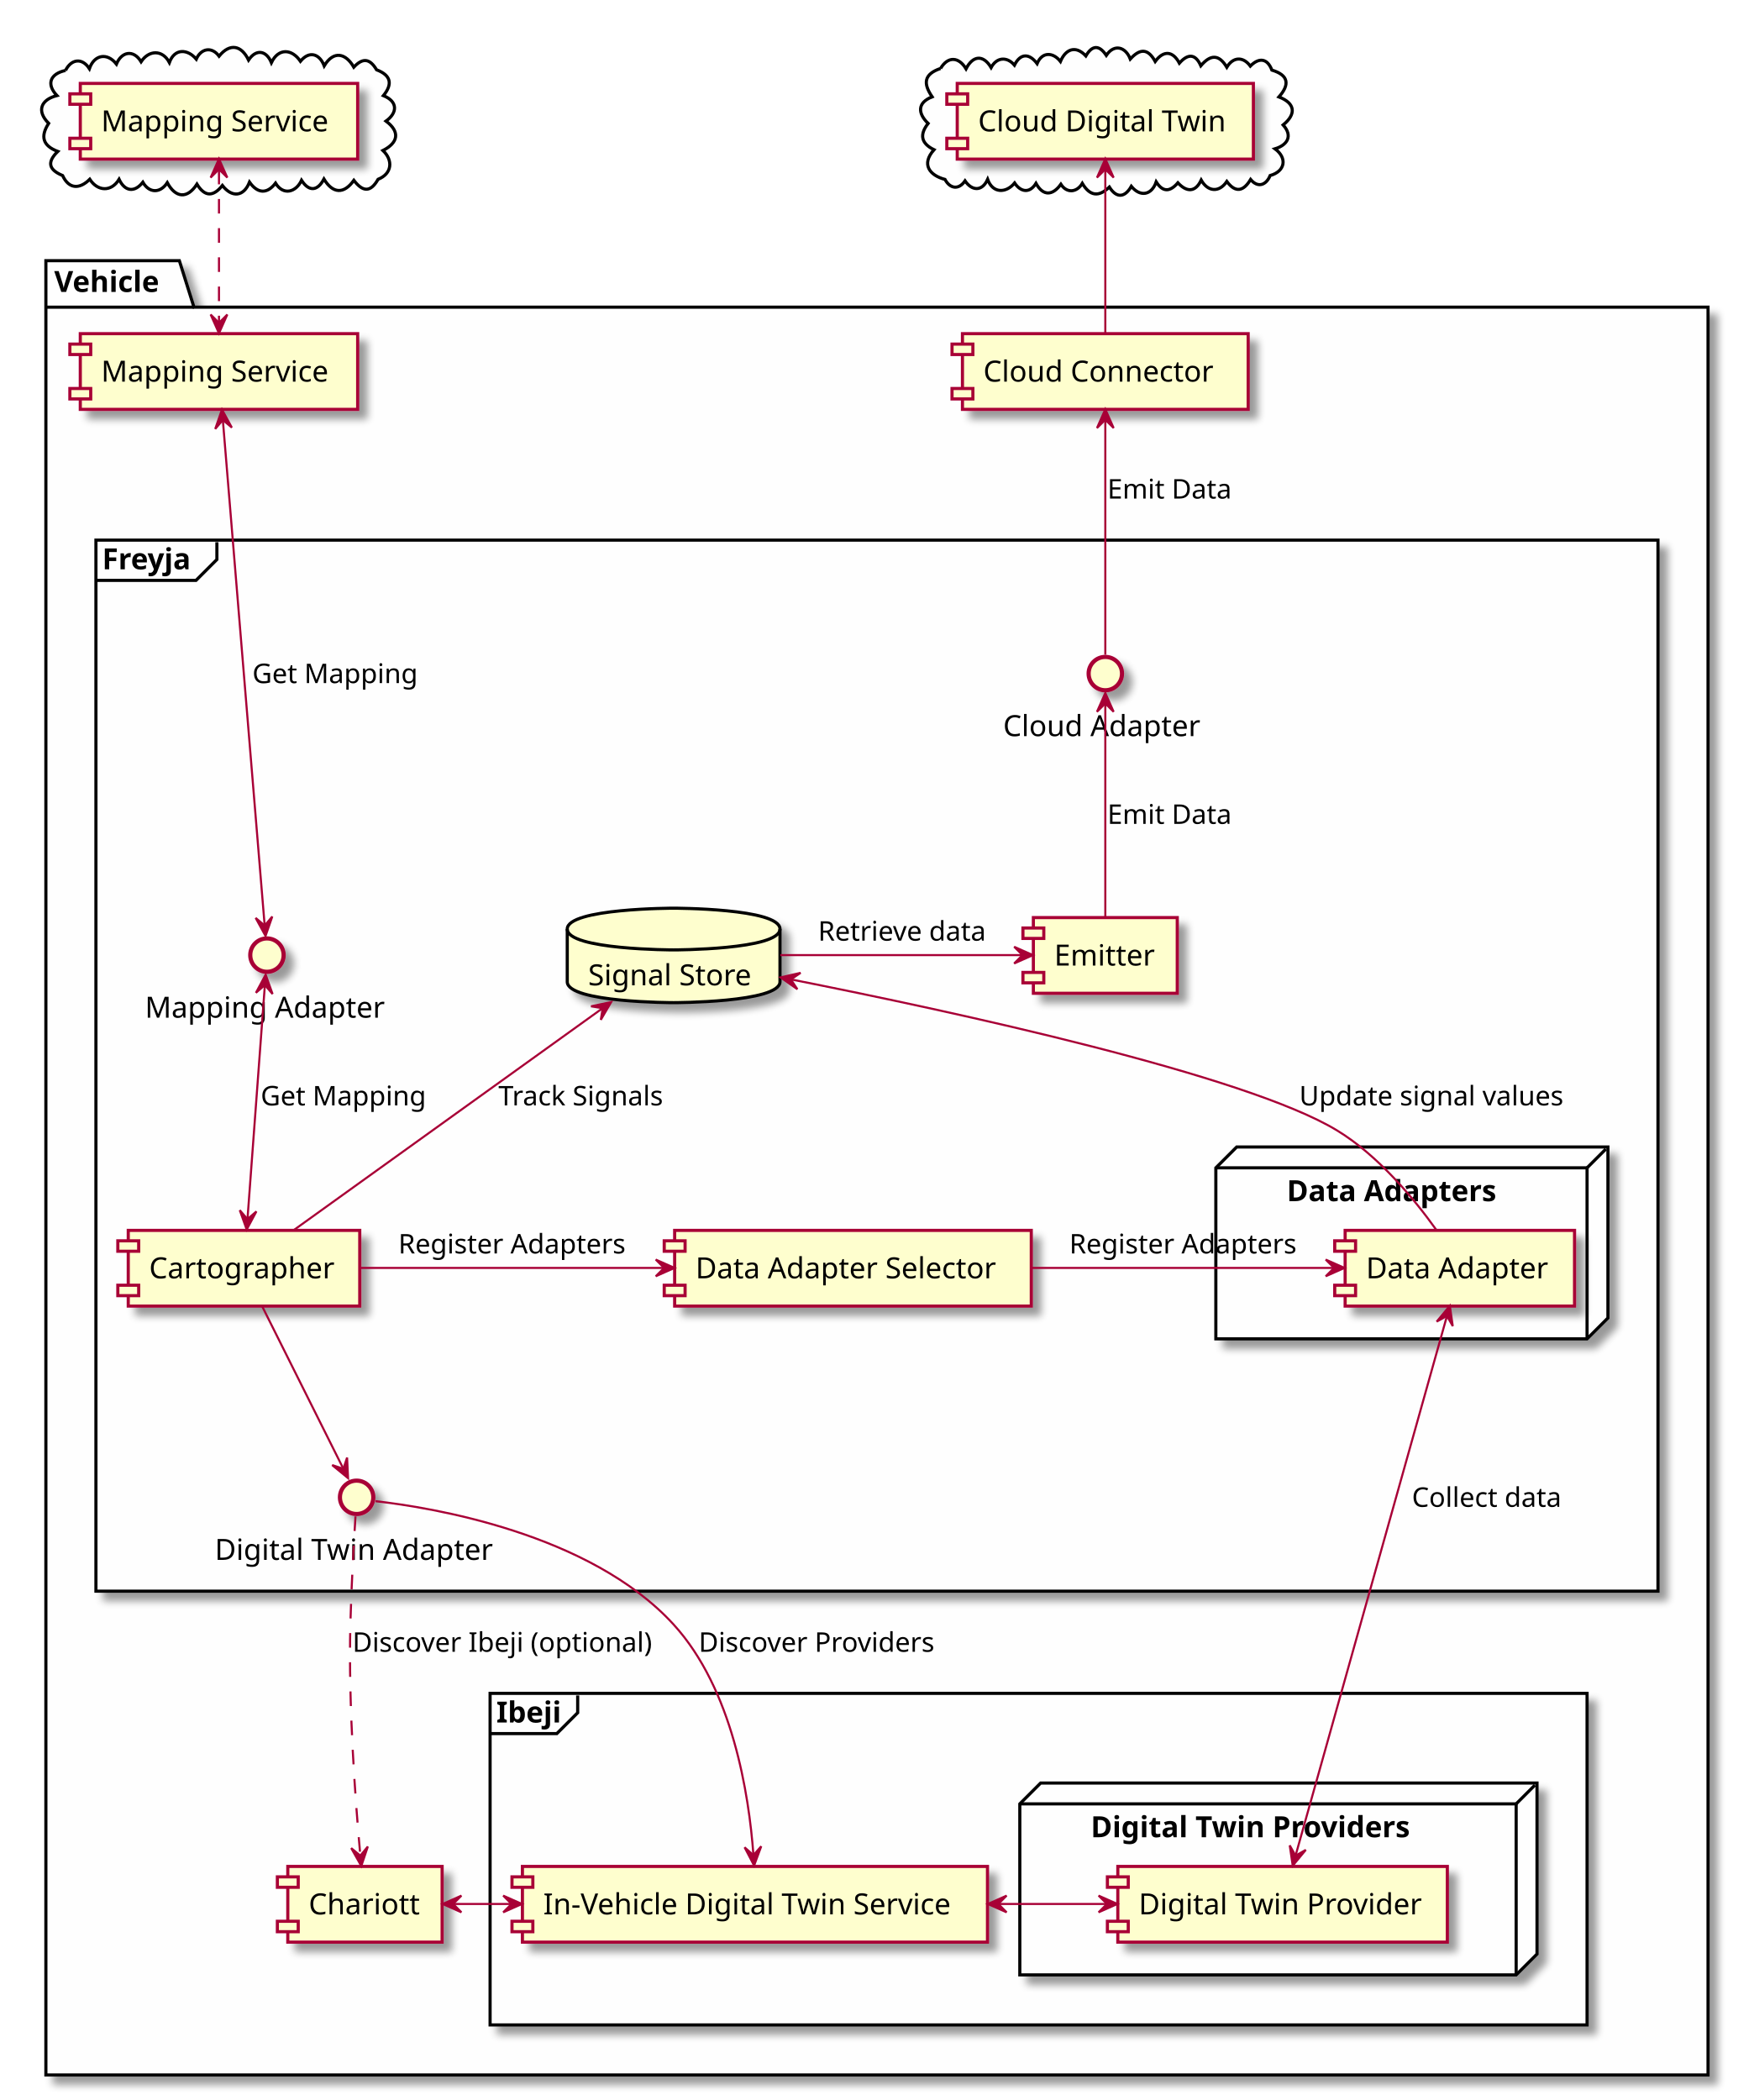
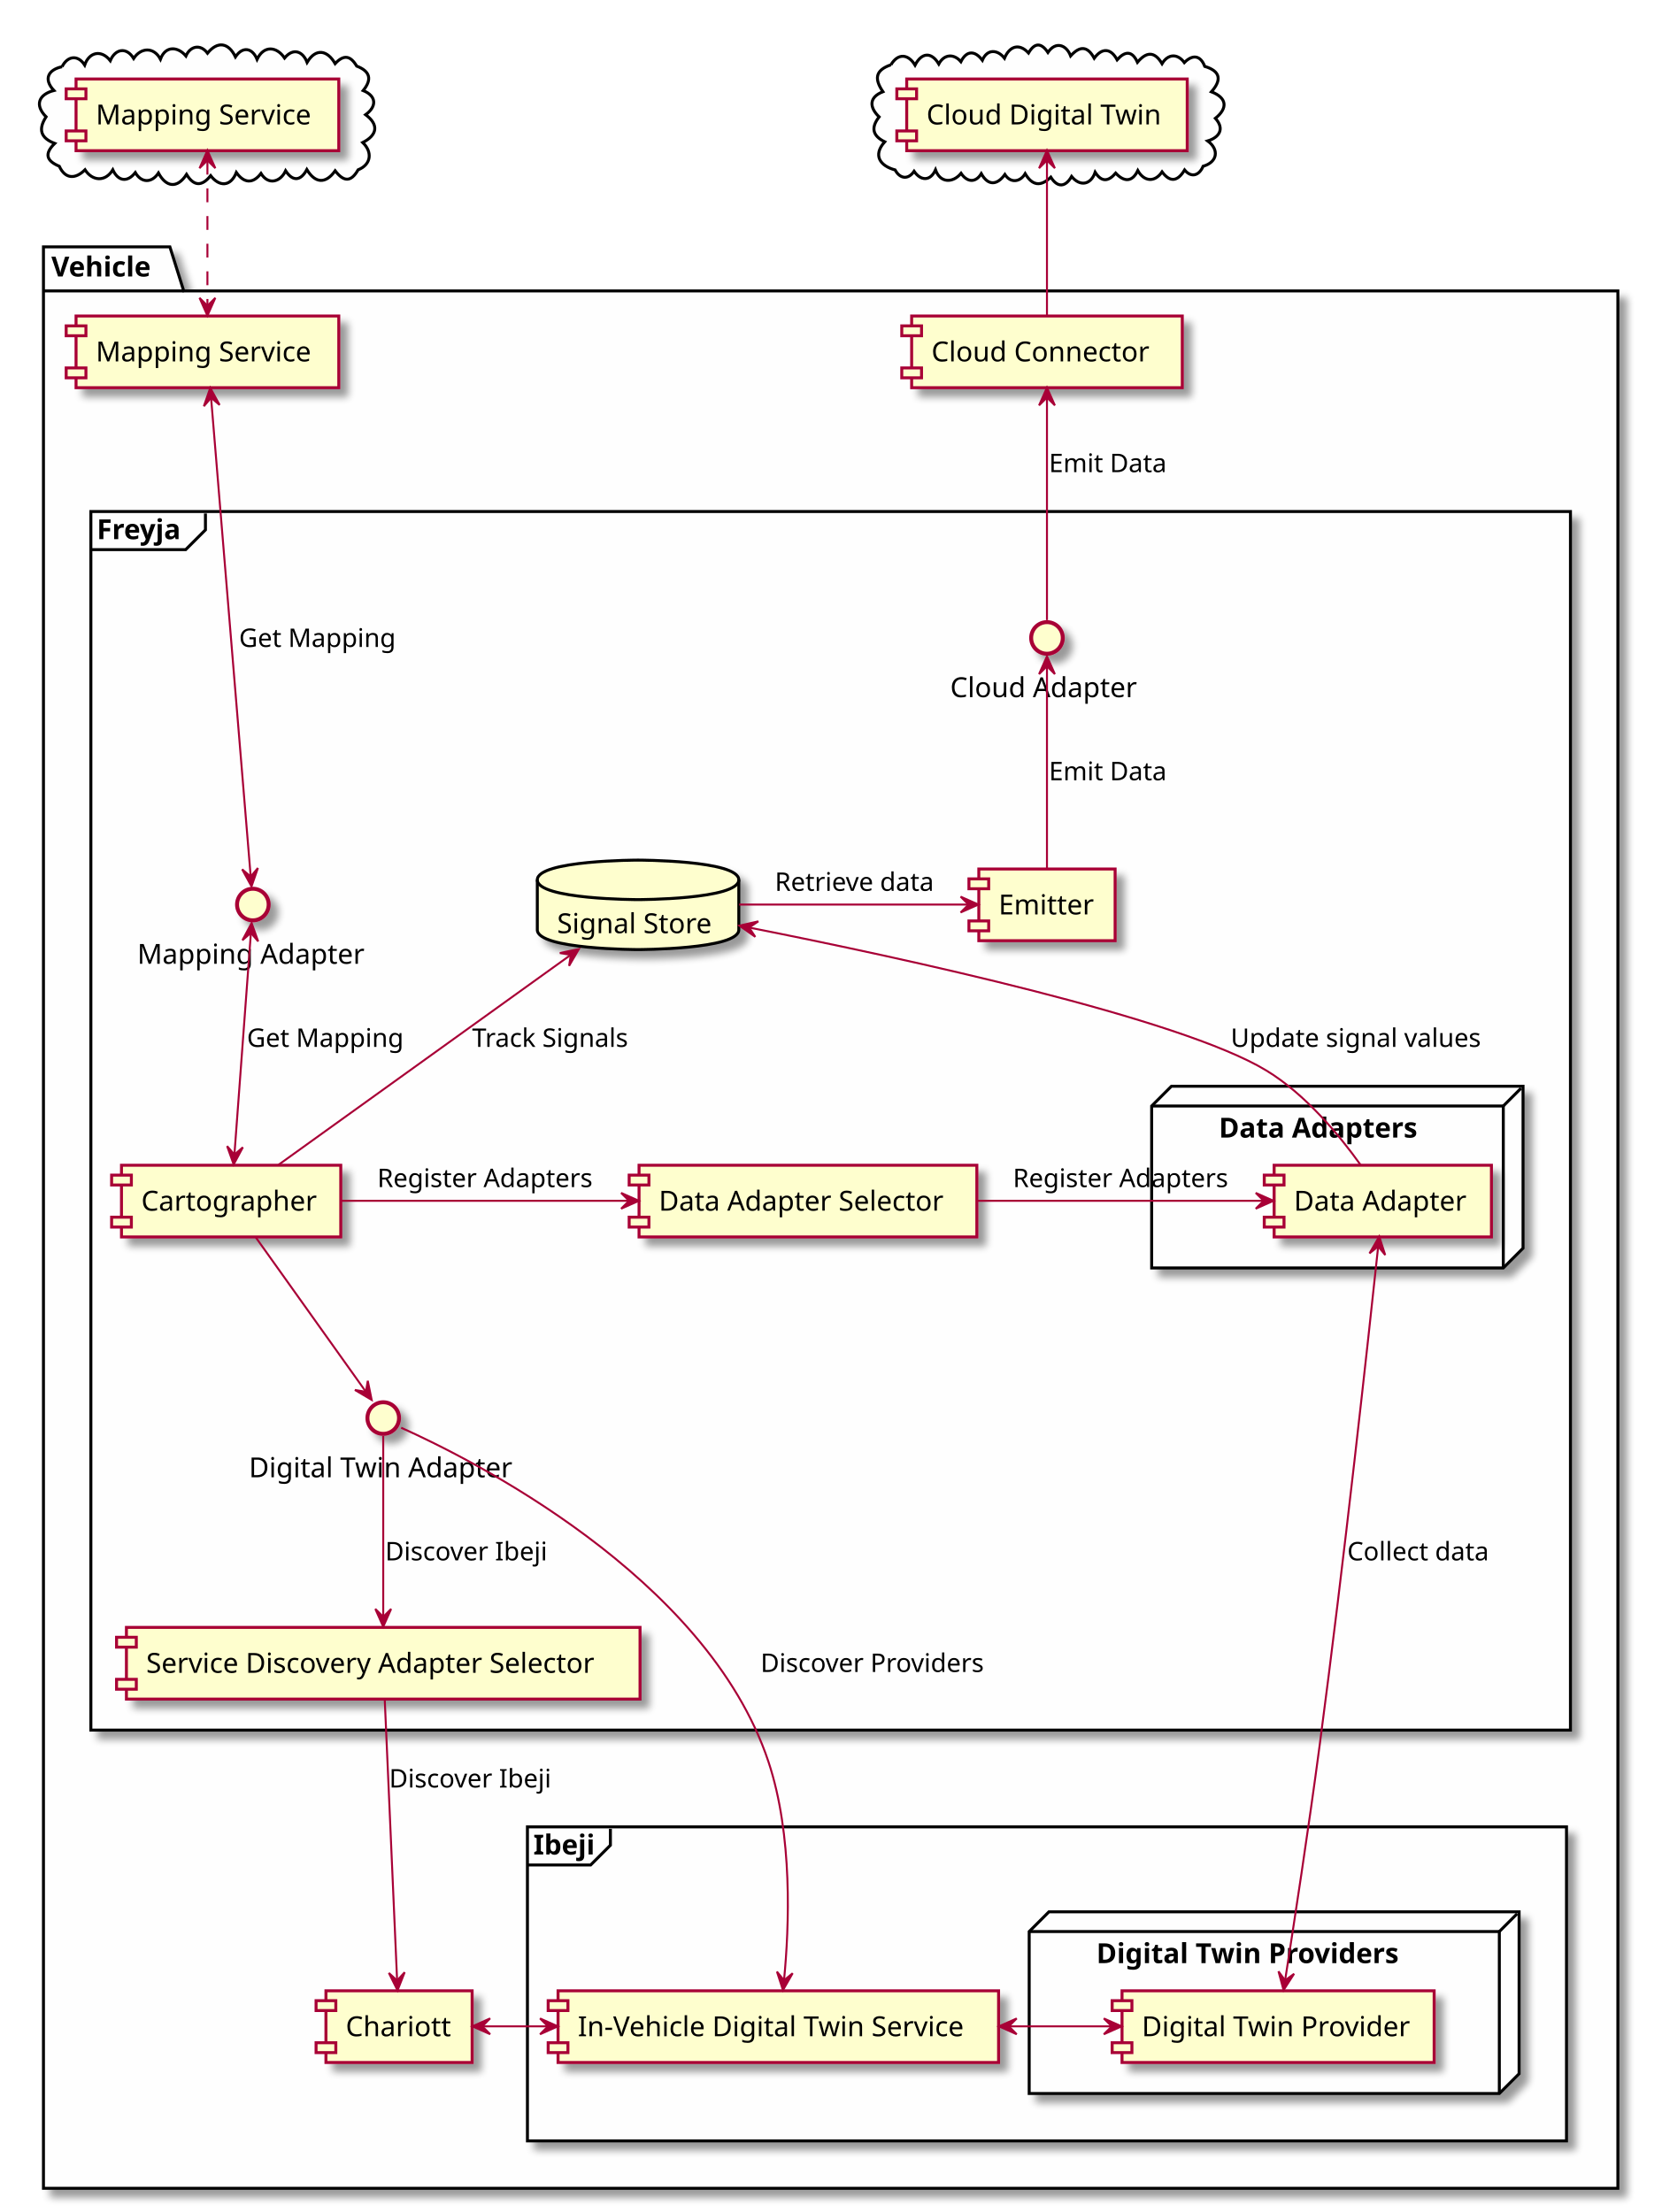
- <svg xmlns="http://www.w3.org/2000/svg" contentScriptType="application/ecmascript" contentStyleType="text/css" height="1007px" preserveAspectRatio="none" style="width:841px;height:1007px;background:#FEFEFE;" version="1.1" viewBox="0 0 841 1007" width="841px" zoomAndPan="magnify">
+ <svg xmlns="http://www.w3.org/2000/svg" contentScriptType="application/ecmascript" contentStyleType="text/css" height="1120px" preserveAspectRatio="none" style="width:841px;height:1120px;background:#FEFEFE;" version="1.1" viewBox="0 0 841 1120" width="841px" zoomAndPan="magnify">
  <defs>
-     <filter height="300%" id="fry0uzh883oqw" width="300%" x="-1" y="-1">
+     <filter height="300%" id="foanehdlljj5y" width="300%" x="-1" y="-1">
      <feGaussianBlur result="blurOut" stdDeviation="2.0" />
      <feColorMatrix in="blurOut" result="blurOut2" type="matrix" values="0 0 0 0 0 0 0 0 0 0 0 0 0 0 0 0 0 0 .4 0" />
      <feOffset dx="4.0" dy="4.0" in="blurOut2" result="blurOut3" />
      <feBlend in="SourceGraphic" in2="blurOut3" mode="normal" />
    </filter>
  </defs>
  <g>
    <path d="M31.422,33.782 C34.118,28.345 39.353,27.48 42.863,32.926 C45.191,26.211 51.388,25.041 55.826,30.719 C58.324,24.701 64.024,23.622 67.658,29.598 C71.337,23.996 77.861,23.651 81.22,29.962 C83.794,22.972 90.057,23.524 94.111,28.347 C96.383,23.233 101.488,22.15 105.045,26.927 C110.254,20.529 115.755,21.677 119.188,28.786 C122.866,23.313 127.742,24.197 130.134,30.032 C133.574,22.876 140.003,23.409 144.058,29.379 C148.39,24.102 153.243,25.841 155.46,31.57 C159.965,24.084 165.789,25.468 169.653,32.21 C174.034,27.519 177.35,28.072 180.57,33.466 C187.423,36.092 188.426,40.204 183.845,45.853 C190.74,48.651 190.734,54.001 185.087,58.074 C192.013,63.227 190.894,68.481 183.628,72.164 C188.556,76.87 188.055,83.27 181.28,85.989 C177.57,92.514 173.88,91.957 169.671,86.471 C164.842,93.269 159.567,92.856 155.33,85.856 C152.312,91.568 148.26,92.139 144.59,86.472 C142.02,92.033 135.96,94.057 132.11,87.826 C127.93,93.318 123.406,92.688 119.644,87.346 C116.798,94.545 111.073,94.746 106.635,88.938 C102.262,94.422 98.209,94.47 94.435,88.309 C89.753,95.556 84.175,94.906 80.211,87.607 C76.9,92.685 71.61,92.787 68.495,87.389 C64.448,92.535 59.803,91.789 57.1,85.989 C53.321,92.204 46.789,91.773 43.036,85.958 C38.346,90.674 33.135,90.934 30.012,84.178 C23.359,81.396 22.397,77.788 27.707,72.619 C20.553,69.904 19.212,65.519 23.333,59.144 C17.354,53.154 19.677,47.776 27.29,45.824 C21.884,40.062 24.399,35.279 31.422,33.782 " fill="#FEFEFE" style="stroke: #000000; stroke-width: 1.5;" />
    <path d="M451.006,32.819 C454.605,26.791 459.781,27.272 463.217,32.988 C466.454,26.684 471.373,25.97 475.241,32.392 C477.884,27.423 482.826,27.002 486.424,31.232 C489.373,25.342 493.609,25.589 497.289,30.497 C499.776,24.588 505.057,25.071 508.487,29.471 C510.96,23.55 515.754,21.543 520.664,26.82 C523.764,21.502 527.091,21.496 530.474,26.552 C534.396,20.745 539.803,22.622 541.976,28.303 C546.601,23.222 550.423,23.102 553.926,29.473 C557.884,24.068 562.346,24.331 565.514,30.279 C569.461,25.82 573.125,25.5 575.8,31.527 C580.329,26.171 584.402,25.79 588.255,32.24 C591.251,27.241 596.068,26.957 599.537,31.693 C603.593,27.542 607.663,27.803 609.87,33.612 C617.955,36.043 618.49,40.55 613.243,46.477 C621.139,49.505 621.651,54.739 615.26,59.912 C620.097,65.291 617.182,69.606 611.365,71.358 C617.36,75.799 616.271,82.144 609.035,84.18 C607.206,88.647 603.261,90.365 599.671,86.06 C596.339,91.626 592.545,92.769 588.263,87.019 C584.531,92.542 579.124,91.94 575.979,86.369 C573.086,92.472 568.896,92.062 564.792,87.659 C561.123,91.939 557.677,92.398 554.402,87.226 C552.207,93.64 546.74,94.602 542.469,89.35 C539.379,94.785 535.399,95.199 531.945,89.701 C526.807,94.639 522.607,94.055 518.969,87.939 C516.413,92.251 511.599,92.869 508.688,88.352 C504.791,93.781 500.242,94.221 496.749,87.94 C493.675,92.905 489.413,92.094 486.51,87.752 C482.457,92.685 476.05,92.867 473.572,86.022 C470.938,91.898 466.072,91.636 462.736,86.728 C459.683,91.205 455.531,90.507 453.121,86.037 C445.731,84.079 441.596,78.795 447.862,71.796 C441.633,68.762 440.807,64.564 445.036,59.187 C440.134,54.473 439.663,49.299 446.966,46.433 C442.566,39.988 442.976,35.576 451.006,32.819 " fill="#FEFEFE" style="stroke: #000000; stroke-width: 1.5;" />
-     <polygon fill="#FEFEFE" filter="url(#fry0uzh883oqw)" points="22,125,86,125,93,147.297,819,147.297,819,995,22,995,22,125" style="stroke: #000000; stroke-width: 1.5;" />
+     <polygon fill="#FEFEFE" filter="url(#foanehdlljj5y)" points="22,125,86,125,93,147.297,819,147.297,819,1108,22,1108,22,125" style="stroke: #000000; stroke-width: 1.5;" />
    <line style="stroke: #000000; stroke-width: 1.5;" x1="22" x2="93" y1="147.297" y2="147.297" />
    <text fill="#000000" font-family="sans-serif" font-size="14" font-weight="bold" lengthAdjust="spacingAndGlyphs" textLength="58" x="26" y="139.995">Vehicle</text>
-     <rect fill="#FEFEFE" filter="url(#fry0uzh883oqw)" height="504" style="stroke: #000000; stroke-width: 1.5;" width="749" x="46" y="259" />
+     <rect fill="#FEFEFE" filter="url(#foanehdlljj5y)" height="617" style="stroke: #000000; stroke-width: 1.5;" width="749" x="46" y="259" />
    <path d="M104,260 L104,268.297 L94,278.297 L46,278.297 " fill="none" style="stroke: #000000; stroke-width: 1.5;" />
    <text fill="#000000" font-family="sans-serif" font-size="14" font-weight="bold" lengthAdjust="spacingAndGlyphs" textLength="48" x="49" y="272.995">Freyja</text>
-     <polygon fill="#FEFEFE" filter="url(#fry0uzh883oqw)" points="583,560,593,550,771,550,771,632,761,642,583,642,583,560" style="stroke: #000000; stroke-width: 1.5;" />
+     <polygon fill="#FEFEFE" filter="url(#foanehdlljj5y)" points="583,560,593,550,771,550,771,632,761,642,583,642,583,560" style="stroke: #000000; stroke-width: 1.5;" />
    <line style="stroke: #000000; stroke-width: 1.5;" x1="761" x2="770" y1="560" y2="551" />
    <line style="stroke: #000000; stroke-width: 1.5;" x1="583" x2="761" y1="560" y2="560" />
    <line style="stroke: #000000; stroke-width: 1.5;" x1="761" x2="761" y1="560" y2="642" />
    <text fill="#000000" font-family="sans-serif" font-size="14" font-weight="bold" lengthAdjust="spacingAndGlyphs" textLength="112" x="617" y="575.995">Data Adapters</text>
-     <rect fill="#FEFEFE" filter="url(#fry0uzh883oqw)" height="159" style="stroke: #000000; stroke-width: 1.5;" width="526" x="235" y="812" />
-     <path d="M277,813 L277,821.297 L267,831.297 L235,831.297 " fill="none" style="stroke: #000000; stroke-width: 1.5;" />
-     <text fill="#000000" font-family="sans-serif" font-size="14" font-weight="bold" lengthAdjust="spacingAndGlyphs" textLength="32" x="238" y="825.995">Ibeji</text>
-     <polygon fill="#FEFEFE" filter="url(#fry0uzh883oqw)" points="489,865,499,855,737,855,737,937,727,947,489,947,489,865" style="stroke: #000000; stroke-width: 1.5;" />
-     <line style="stroke: #000000; stroke-width: 1.5;" x1="727" x2="736" y1="865" y2="856" />
-     <line style="stroke: #000000; stroke-width: 1.5;" x1="489" x2="727" y1="865" y2="865" />
-     <line style="stroke: #000000; stroke-width: 1.5;" x1="727" x2="727" y1="865" y2="947" />
-     <text fill="#000000" font-family="sans-serif" font-size="14" font-weight="bold" lengthAdjust="spacingAndGlyphs" textLength="172" x="523" y="880.995">Digital Twin Providers</text>
-     <rect fill="#FEFECE" filter="url(#fry0uzh883oqw)" height="36.297" style="stroke: #A80036; stroke-width: 1.5;" width="133" x="38.5" y="40" />
+     <rect fill="#FEFEFE" filter="url(#foanehdlljj5y)" height="159" style="stroke: #000000; stroke-width: 1.5;" width="526" x="267" y="925" />
+     <path d="M309,926 L309,934.297 L299,944.297 L267,944.297 " fill="none" style="stroke: #000000; stroke-width: 1.5;" />
+     <text fill="#000000" font-family="sans-serif" font-size="14" font-weight="bold" lengthAdjust="spacingAndGlyphs" textLength="32" x="270" y="938.995">Ibeji</text>
+     <polygon fill="#FEFEFE" filter="url(#foanehdlljj5y)" points="521,978,531,968,769,968,769,1050,759,1060,521,1060,521,978" style="stroke: #000000; stroke-width: 1.5;" />
+     <line style="stroke: #000000; stroke-width: 1.5;" x1="759" x2="768" y1="978" y2="969" />
+     <line style="stroke: #000000; stroke-width: 1.5;" x1="521" x2="759" y1="978" y2="978" />
+     <line style="stroke: #000000; stroke-width: 1.5;" x1="759" x2="759" y1="978" y2="1060" />
+     <text fill="#000000" font-family="sans-serif" font-size="14" font-weight="bold" lengthAdjust="spacingAndGlyphs" textLength="172" x="555" y="993.995">Digital Twin Providers</text>
+     <rect fill="#FEFECE" filter="url(#foanehdlljj5y)" height="36.297" style="stroke: #A80036; stroke-width: 1.5;" width="133" x="38.5" y="40" />
    <rect fill="#FEFECE" height="5" style="stroke: #A80036; stroke-width: 1.5;" width="10" x="33.5" y="45" />
    <rect fill="#FEFECE" height="5" style="stroke: #A80036; stroke-width: 1.5;" width="10" x="33.5" y="66.297" />
    <text fill="#000000" font-family="sans-serif" font-size="14" lengthAdjust="spacingAndGlyphs" textLength="113" x="48.5" y="62.995">Mapping Service</text>
-     <rect fill="#FEFECE" filter="url(#fry0uzh883oqw)" height="36.297" style="stroke: #A80036; stroke-width: 1.5;" width="142" x="459" y="40" />
+     <rect fill="#FEFECE" filter="url(#foanehdlljj5y)" height="36.297" style="stroke: #A80036; stroke-width: 1.5;" width="142" x="459" y="40" />
    <rect fill="#FEFECE" height="5" style="stroke: #A80036; stroke-width: 1.5;" width="10" x="454" y="45" />
    <rect fill="#FEFECE" height="5" style="stroke: #A80036; stroke-width: 1.5;" width="10" x="454" y="66.297" />
    <text fill="#000000" font-family="sans-serif" font-size="14" lengthAdjust="spacingAndGlyphs" textLength="122" x="469" y="62.995">Cloud Digital Twin</text>
-     <rect fill="#FEFECE" filter="url(#fry0uzh883oqw)" height="36.297" style="stroke: #A80036; stroke-width: 1.5;" width="74" x="138" y="895" />
-     <rect fill="#FEFECE" height="5" style="stroke: #A80036; stroke-width: 1.5;" width="10" x="133" y="900" />
-     <rect fill="#FEFECE" height="5" style="stroke: #A80036; stroke-width: 1.5;" width="10" x="133" y="921.297" />
-     <text fill="#000000" font-family="sans-serif" font-size="14" lengthAdjust="spacingAndGlyphs" textLength="54" x="148" y="917.995">Chariott</text>
-     <rect fill="#FEFECE" filter="url(#fry0uzh883oqw)" height="36.297" style="stroke: #A80036; stroke-width: 1.5;" width="137" x="461.5" y="160" />
+     <rect fill="#FEFECE" filter="url(#foanehdlljj5y)" height="36.297" style="stroke: #A80036; stroke-width: 1.5;" width="74" x="165" y="1008" />
+     <rect fill="#FEFECE" height="5" style="stroke: #A80036; stroke-width: 1.5;" width="10" x="160" y="1013" />
+     <rect fill="#FEFECE" height="5" style="stroke: #A80036; stroke-width: 1.5;" width="10" x="160" y="1034.297" />
+     <text fill="#000000" font-family="sans-serif" font-size="14" lengthAdjust="spacingAndGlyphs" textLength="54" x="175" y="1030.995">Chariott</text>
+     <rect fill="#FEFECE" filter="url(#foanehdlljj5y)" height="36.297" style="stroke: #A80036; stroke-width: 1.5;" width="137" x="461.5" y="160" />
    <rect fill="#FEFECE" height="5" style="stroke: #A80036; stroke-width: 1.5;" width="10" x="456.5" y="165" />
    <rect fill="#FEFECE" height="5" style="stroke: #A80036; stroke-width: 1.5;" width="10" x="456.5" y="186.297" />
    <text fill="#000000" font-family="sans-serif" font-size="14" lengthAdjust="spacingAndGlyphs" textLength="117" x="471.5" y="182.995">Cloud Connector</text>
-     <rect fill="#FEFECE" filter="url(#fry0uzh883oqw)" height="36.297" style="stroke: #A80036; stroke-width: 1.5;" width="133" x="38.5" y="160" />
+     <rect fill="#FEFECE" filter="url(#foanehdlljj5y)" height="36.297" style="stroke: #A80036; stroke-width: 1.5;" width="133" x="38.5" y="160" />
    <rect fill="#FEFECE" height="5" style="stroke: #A80036; stroke-width: 1.5;" width="10" x="33.5" y="165" />
    <rect fill="#FEFECE" height="5" style="stroke: #A80036; stroke-width: 1.5;" width="10" x="33.5" y="186.297" />
    <text fill="#000000" font-family="sans-serif" font-size="14" lengthAdjust="spacingAndGlyphs" textLength="113" x="48.5" y="182.995">Mapping Service</text>
-     <rect fill="#FEFECE" filter="url(#fry0uzh883oqw)" height="36.297" style="stroke: #A80036; stroke-width: 1.5;" width="111" x="61.5" y="590" />
+     <rect fill="#FEFECE" filter="url(#foanehdlljj5y)" height="36.297" style="stroke: #A80036; stroke-width: 1.5;" width="111" x="61.5" y="590" />
    <rect fill="#FEFECE" height="5" style="stroke: #A80036; stroke-width: 1.5;" width="10" x="56.5" y="595" />
    <rect fill="#FEFECE" height="5" style="stroke: #A80036; stroke-width: 1.5;" width="10" x="56.5" y="616.297" />
    <text fill="#000000" font-family="sans-serif" font-size="14" lengthAdjust="spacingAndGlyphs" textLength="91" x="71.5" y="612.995">Cartographer</text>
-     <ellipse cx="171" cy="718" fill="#FEFECE" filter="url(#fry0uzh883oqw)" rx="8" ry="8" style="stroke: #A80036; stroke-width: 2.0;" />
-     <text fill="#000000" font-family="sans-serif" font-size="14" lengthAdjust="spacingAndGlyphs" textLength="136" x="103" y="747.995">Digital Twin Adapter</text>
-     <ellipse cx="128" cy="458" fill="#FEFECE" filter="url(#fry0uzh883oqw)" rx="8" ry="8" style="stroke: #A80036; stroke-width: 2.0;" />
+     <ellipse cx="194" cy="718" fill="#FEFECE" filter="url(#foanehdlljj5y)" rx="8" ry="8" style="stroke: #A80036; stroke-width: 2.0;" />
+     <text fill="#000000" font-family="sans-serif" font-size="14" lengthAdjust="spacingAndGlyphs" textLength="136" x="126" y="747.995">Digital Twin Adapter</text>
+     <ellipse cx="128" cy="458" fill="#FEFECE" filter="url(#foanehdlljj5y)" rx="8" ry="8" style="stroke: #A80036; stroke-width: 2.0;" />
    <text fill="#000000" font-family="sans-serif" font-size="14" lengthAdjust="spacingAndGlyphs" textLength="117" x="69.5" y="487.995">Mapping Adapter</text>
-     <rect fill="#FEFECE" filter="url(#fry0uzh883oqw)" height="36.297" style="stroke: #A80036; stroke-width: 1.5;" width="69" x="495.5" y="440" />
+     <rect fill="#FEFECE" filter="url(#foanehdlljj5y)" height="36.297" style="stroke: #A80036; stroke-width: 1.5;" width="69" x="495.5" y="440" />
    <rect fill="#FEFECE" height="5" style="stroke: #A80036; stroke-width: 1.5;" width="10" x="490.5" y="445" />
    <rect fill="#FEFECE" height="5" style="stroke: #A80036; stroke-width: 1.5;" width="10" x="490.5" y="466.297" />
    <text fill="#000000" font-family="sans-serif" font-size="14" lengthAdjust="spacingAndGlyphs" textLength="49" x="505.5" y="462.995">Emitter</text>
-     <ellipse cx="530" cy="323" fill="#FEFECE" filter="url(#fry0uzh883oqw)" rx="8" ry="8" style="stroke: #A80036; stroke-width: 2.0;" />
+     <ellipse cx="530" cy="323" fill="#FEFECE" filter="url(#foanehdlljj5y)" rx="8" ry="8" style="stroke: #A80036; stroke-width: 2.0;" />
    <text fill="#000000" font-family="sans-serif" font-size="14" lengthAdjust="spacingAndGlyphs" textLength="98" x="481" y="352.995">Cloud Adapter</text>
-     <path d="M272,445.5 C272,435.5 323,435.5 323,435.5 C323,435.5 374,435.5 374,445.5 L374,470.797 C374,480.797 323,480.797 323,480.797 C323,480.797 272,480.797 272,470.797 L272,445.5 " fill="#FEFECE" filter="url(#fry0uzh883oqw)" style="stroke: #000000; stroke-width: 1.5;" />
+     <path d="M272,445.5 C272,435.5 323,435.5 323,435.5 C323,435.5 374,435.5 374,445.5 L374,470.797 C374,480.797 323,480.797 323,480.797 C323,480.797 272,480.797 272,470.797 L272,445.5 " fill="#FEFECE" filter="url(#foanehdlljj5y)" style="stroke: #000000; stroke-width: 1.5;" />
    <path d="M272,445.5 C272,455.5 323,455.5 323,455.5 C323,455.5 374,455.5 374,445.5 " fill="none" style="stroke: #000000; stroke-width: 1.5;" />
    <text fill="#000000" font-family="sans-serif" font-size="14" lengthAdjust="spacingAndGlyphs" textLength="82" x="282" y="472.495">Signal Store</text>
-     <rect fill="#FEFECE" filter="url(#fry0uzh883oqw)" height="36.297" style="stroke: #A80036; stroke-width: 1.5;" width="171" x="323.5" y="590" />
+     <rect fill="#FEFECE" filter="url(#foanehdlljj5y)" height="36.297" style="stroke: #A80036; stroke-width: 1.5;" width="171" x="323.5" y="590" />
    <rect fill="#FEFECE" height="5" style="stroke: #A80036; stroke-width: 1.5;" width="10" x="318.5" y="595" />
    <rect fill="#FEFECE" height="5" style="stroke: #A80036; stroke-width: 1.5;" width="10" x="318.5" y="616.297" />
    <text fill="#000000" font-family="sans-serif" font-size="14" lengthAdjust="spacingAndGlyphs" textLength="151" x="333.5" y="612.995">Data Adapter Selector</text>
-     <rect fill="#FEFECE" filter="url(#fry0uzh883oqw)" height="36.297" style="stroke: #A80036; stroke-width: 1.5;" width="110" x="645" y="590" />
+     <rect fill="#FEFECE" filter="url(#foanehdlljj5y)" height="36.297" style="stroke: #A80036; stroke-width: 1.5;" width="260" x="64" y="824" />
+     <rect fill="#FEFECE" height="5" style="stroke: #A80036; stroke-width: 1.5;" width="10" x="59" y="829" />
+     <rect fill="#FEFECE" height="5" style="stroke: #A80036; stroke-width: 1.5;" width="10" x="59" y="850.297" />
+     <text fill="#000000" font-family="sans-serif" font-size="14" lengthAdjust="spacingAndGlyphs" textLength="240" x="74" y="846.995">Service Discovery Adapter Selector</text>
+     <rect fill="#FEFECE" filter="url(#foanehdlljj5y)" height="36.297" style="stroke: #A80036; stroke-width: 1.5;" width="110" x="645" y="590" />
    <rect fill="#FEFECE" height="5" style="stroke: #A80036; stroke-width: 1.5;" width="10" x="640" y="595" />
    <rect fill="#FEFECE" height="5" style="stroke: #A80036; stroke-width: 1.5;" width="10" x="640" y="616.297" />
    <text fill="#000000" font-family="sans-serif" font-size="14" lengthAdjust="spacingAndGlyphs" textLength="90" x="655" y="612.995">Data Adapter</text>
-     <rect fill="#FEFECE" filter="url(#fry0uzh883oqw)" height="36.297" style="stroke: #A80036; stroke-width: 1.5;" width="223" x="250.5" y="895" />
-     <rect fill="#FEFECE" height="5" style="stroke: #A80036; stroke-width: 1.5;" width="10" x="245.5" y="900" />
-     <rect fill="#FEFECE" height="5" style="stroke: #A80036; stroke-width: 1.5;" width="10" x="245.5" y="921.297" />
-     <text fill="#000000" font-family="sans-serif" font-size="14" lengthAdjust="spacingAndGlyphs" textLength="203" x="260.5" y="917.995">In-Vehicle Digital Twin Service</text>
-     <rect fill="#FEFECE" filter="url(#fry0uzh883oqw)" height="36.297" style="stroke: #A80036; stroke-width: 1.5;" width="158" x="536" y="895" />
-     <rect fill="#FEFECE" height="5" style="stroke: #A80036; stroke-width: 1.5;" width="10" x="531" y="900" />
-     <rect fill="#FEFECE" height="5" style="stroke: #A80036; stroke-width: 1.5;" width="10" x="531" y="921.297" />
-     <text fill="#000000" font-family="sans-serif" font-size="14" lengthAdjust="spacingAndGlyphs" textLength="138" x="546" y="917.995">Digital Twin Provider</text>
+     <rect fill="#FEFECE" filter="url(#foanehdlljj5y)" height="36.297" style="stroke: #A80036; stroke-width: 1.5;" width="223" x="282.5" y="1008" />
+     <rect fill="#FEFECE" height="5" style="stroke: #A80036; stroke-width: 1.5;" width="10" x="277.5" y="1013" />
+     <rect fill="#FEFECE" height="5" style="stroke: #A80036; stroke-width: 1.5;" width="10" x="277.5" y="1034.297" />
+     <text fill="#000000" font-family="sans-serif" font-size="14" lengthAdjust="spacingAndGlyphs" textLength="203" x="292.5" y="1030.995">In-Vehicle Digital Twin Service</text>
+     <rect fill="#FEFECE" filter="url(#foanehdlljj5y)" height="36.297" style="stroke: #A80036; stroke-width: 1.5;" width="158" x="568" y="1008" />
+     <rect fill="#FEFECE" height="5" style="stroke: #A80036; stroke-width: 1.5;" width="10" x="563" y="1013" />
+     <rect fill="#FEFECE" height="5" style="stroke: #A80036; stroke-width: 1.5;" width="10" x="563" y="1034.297" />
+     <text fill="#000000" font-family="sans-serif" font-size="14" lengthAdjust="spacingAndGlyphs" textLength="138" x="578" y="1030.995">Digital Twin Provider</text>
    <path d="M530,337.34 C530,361.61 530,412.95 530,439.81 " fill="none" id="Cloud Adapter&lt;-Emitter" style="stroke: #A80036; stroke-width: 1.0;" />
    <polygon fill="#A80036" points="530,332.32,526,341.32,530,337.32,534,341.32,530,332.32" style="stroke: #A80036; stroke-width: 1.0;" />
    <text fill="#000000" font-family="sans-serif" font-size="13" lengthAdjust="spacingAndGlyphs" textLength="64" x="531" y="395.067">Emit Data</text>
    <path d="M530,201.63 C530,234.19 530,292.7 530,313.98 " fill="none" id="Cloud Connector&lt;-Cloud Adapter" style="stroke: #A80036; stroke-width: 1.0;" />
    <polygon fill="#A80036" points="530,196.25,526,205.25,530,201.25,534,205.25,530,196.25" style="stroke: #A80036; stroke-width: 1.0;" />
    <text fill="#000000" font-family="sans-serif" font-size="13" lengthAdjust="spacingAndGlyphs" textLength="64" x="531" y="239.067">Emit Data</text>
    <path d="M126.99,472.61 C125.09,498.11 120.99,553.29 118.68,584.43 " fill="none" id="Mapping Adapter-Cartographer" style="stroke: #A80036; stroke-width: 1.0;" />
    <polygon fill="#A80036" points="118.29,589.59,122.948,580.912,118.662,584.604,114.97,580.318,118.29,589.59" style="stroke: #A80036; stroke-width: 1.0;" />
    <polygon fill="#A80036" points="127.38,467.38,122.722,476.058,127.008,472.366,130.7,476.652,127.38,467.38" style="stroke: #A80036; stroke-width: 1.0;" />
    <text fill="#000000" font-family="sans-serif" font-size="13" lengthAdjust="spacingAndGlyphs" textLength="81" x="125" y="530.067">Get Mapping</text>
    <path d="M126.9,443.7 C123.25,399.54 111.49,257.43 106.88,201.71 " fill="none" id="Mapping Adapter-ivMappingSvc" style="stroke: #A80036; stroke-width: 1.0;" />
    <polygon fill="#A80036" points="106.44,196.39,103.199,205.69,106.854,201.373,111.171,205.028,106.44,196.39" style="stroke: #A80036; stroke-width: 1.0;" />
    <polygon fill="#A80036" points="127.32,448.81,130.559,439.509,126.905,443.827,122.586,440.173,127.32,448.81" style="stroke: #A80036; stroke-width: 1.0;" />
    <text fill="#000000" font-family="sans-serif" font-size="13" lengthAdjust="spacingAndGlyphs" textLength="81" x="121" y="327.567">Get Mapping</text>
    <path d="M105,81.4 C105,102.43 105,133.72 105,154.72 " fill="none" id="cloudMappingSvc-ivMappingSvc" style="stroke: #A80036; stroke-width: 1.0; stroke-dasharray: 7.0,7.0;" />
    <polygon fill="#A80036" points="105,159.82,109,150.82,105,154.82,101,150.82,105,159.82" style="stroke: #A80036; stroke-width: 1.0;" />
    <polygon fill="#A80036" points="105,76.16,101,85.16,105,81.16,109,85.16,105,76.16" style="stroke: #A80036; stroke-width: 1.0;" />
    <path d="M530,81.4 C530,104.21 530,139.1 530,159.82 " fill="none" id="Cloud Digital Twin&lt;-Cloud Connector" style="stroke: #A80036; stroke-width: 1.0;" />
    <polygon fill="#A80036" points="530,76.16,526,85.16,530,81.16,534,85.16,530,76.16" style="stroke: #A80036; stroke-width: 1.0;" />
-     <path d="M125.68,626.35 C136.56,648.12 154.97,684.93 164.63,704.27 " fill="none" id="Cartographer-&gt;Digital Twin Adapter" style="stroke: #A80036; stroke-width: 1.0;" />
-     <polygon fill="#A80036" points="166.89,708.79,166.43,698.952,164.648,704.321,159.279,702.539,166.89,708.79" style="stroke: #A80036; stroke-width: 1.0;" />
-     <path d="M170.46,727.15 C169.73,738.68 168.46,760.44 168,779 C167.03,818.01 170.38,863.38 172.78,889.78 " fill="none" id="Digital Twin Adapter-&gt;Chariott" style="stroke: #A80036; stroke-width: 1.0; stroke-dasharray: 7.0,7.0;" />
-     <polygon fill="#A80036" points="173.24,894.8,176.373,885.463,172.768,889.822,168.408,886.218,173.24,894.8" style="stroke: #A80036; stroke-width: 1.0;" />
-     <text fill="#000000" font-family="sans-serif" font-size="13" lengthAdjust="spacingAndGlyphs" textLength="149" x="169" y="792.067">Discover Ibeji (optional)</text>
-     <path d="M180.07,719.85 C206.28,722.81 282.83,735.01 323,779 C351.26,809.95 359.12,860.34 361.26,889.4 " fill="none" id="Digital Twin Adapter-&gt;ivdts" style="stroke: #A80036; stroke-width: 1.0;" />
-     <polygon fill="#A80036" points="361.59,894.57,365.016,885.336,361.275,889.58,357.032,885.84,361.59,894.57" style="stroke: #A80036; stroke-width: 1.0;" />
-     <text fill="#000000" font-family="sans-serif" font-size="13" lengthAdjust="spacingAndGlyphs" textLength="118" x="335" y="792.067">Discover Providers</text>
+     <path d="M129.37,626.35 C144.89,648.12 171.14,684.93 184.92,704.27 " fill="none" id="Cartographer-&gt;Digital Twin Adapter" style="stroke: #A80036; stroke-width: 1.0;" />
+     <polygon fill="#A80036" points="188.14,708.79,186.177,699.139,185.239,704.717,179.661,703.78,188.14,708.79" style="stroke: #A80036; stroke-width: 1.0;" />
+     <path d="M194,727 C194,745.29 194,790.69 194,818.37 " fill="none" id="Digital Twin Adapter-&gt;Service Discovery Adapter Selector" style="stroke: #A80036; stroke-width: 1.0;" />
+     <polygon fill="#A80036" points="194,823.65,198,814.65,194,818.65,190,814.65,194,823.65" style="stroke: #A80036; stroke-width: 1.0;" />
+     <text fill="#000000" font-family="sans-serif" font-size="13" lengthAdjust="spacingAndGlyphs" textLength="84" x="195" y="790.067">Discover Ibeji</text>
+     <path d="M194.75,860.12 C196.21,893.18 199.4,965.79 201.02,1002.63 " fill="none" id="Service Discovery Adapter Selector-&gt;Chariott" style="stroke: #A80036; stroke-width: 1.0;" />
+     <polygon fill="#A80036" points="201.24,1007.79,204.85,998.626,201.025,1002.795,196.857,998.97,201.24,1007.79" style="stroke: #A80036; stroke-width: 1.0;" />
+     <text fill="#000000" font-family="sans-serif" font-size="13" lengthAdjust="spacingAndGlyphs" textLength="84" x="197" y="905.067">Discover Ibeji</text>
+     <path d="M203.08,722.9 C237.25,738.21 357.71,797.96 389,892 C401.38,929.2 399.54,975.52 396.9,1002.53 " fill="none" id="Digital Twin Adapter-&gt;ivdts" style="stroke: #A80036; stroke-width: 1.0;" />
+     <polygon fill="#A80036" points="396.36,1007.66,401.265,999.119,396.875,1002.687,393.307,998.296,396.36,1007.66" style="stroke: #A80036; stroke-width: 1.0;" />
+     <text fill="#000000" font-family="sans-serif" font-size="13" lengthAdjust="spacingAndGlyphs" textLength="118" x="385" y="846.567">Discover Providers</text>
    <path d="M288.84,483.54 C247.04,513.57 177.35,563.64 140.89,589.84 " fill="none" id="Signal Store&lt;-Cartographer" style="stroke: #A80036; stroke-width: 1.0;" />
    <polygon fill="#A80036" points="293.05,480.52,283.411,482.544,288.996,483.446,288.094,489.031,293.05,480.52" style="stroke: #A80036; stroke-width: 1.0;" />
    <text fill="#000000" font-family="sans-serif" font-size="13" lengthAdjust="spacingAndGlyphs" textLength="84" x="239" y="530.067">Track Signals</text>
    <path d="M172.61,608 C213.72,608 270.6,608 318.26,608 " fill="none" id="Cartographer-&gt;Data Adapter Selector" style="stroke: #A80036; stroke-width: 1.0;" />
    <polygon fill="#A80036" points="323.43,608,314.43,604,318.43,608,314.43,612,323.43,608" style="stroke: #A80036; stroke-width: 1.0;" />
    <text fill="#000000" font-family="sans-serif" font-size="13" lengthAdjust="spacingAndGlyphs" textLength="114" x="191" y="601.067">Register Adapters</text>
    <path d="M494.74,608 C541.29,608 597.74,608 639.64,608 " fill="none" id="Data Adapter Selector-&gt;data_adapter" style="stroke: #A80036; stroke-width: 1.0;" />
    <polygon fill="#A80036" points="644.68,608,635.68,604,639.68,608,635.68,612,644.68,608" style="stroke: #A80036; stroke-width: 1.0;" />
    <text fill="#000000" font-family="sans-serif" font-size="13" lengthAdjust="spacingAndGlyphs" textLength="114" x="512.75" y="601.067">Register Adapters</text>
-     <path d="M693.8,631.11 C678.1,687.07 636.93,833.82 621.22,889.83 " fill="none" id="data_adapter-provider" style="stroke: #A80036; stroke-width: 1.0;" />
-     <polygon fill="#A80036" points="619.87,894.65,626.141,887.056,621.213,889.834,618.435,884.906,619.87,894.65" style="stroke: #A80036; stroke-width: 1.0;" />
-     <polygon fill="#A80036" points="695.19,626.16,688.898,633.737,693.833,630.972,696.598,635.908,695.19,626.16" style="stroke: #A80036; stroke-width: 1.0;" />
-     <text fill="#000000" font-family="sans-serif" font-size="13" lengthAdjust="spacingAndGlyphs" textLength="76" x="677" y="722.567">Collect data</text>
+     <path d="M697.66,631.19 C692.68,677.99 680.44,790.18 668,884 C662.45,925.86 654.97,974.56 650.6,1002.38 " fill="none" id="data_adapter-provider" style="stroke: #A80036; stroke-width: 1.0;" />
+     <polygon fill="#A80036" points="649.77,1007.66,655.11,999.385,650.541,1002.72,647.206,998.151,649.77,1007.66" style="stroke: #A80036; stroke-width: 1.0;" />
+     <polygon fill="#A80036" points="698.2,626.08,693.271,634.607,697.671,631.052,701.226,635.452,698.2,626.08" style="stroke: #A80036; stroke-width: 1.0;" />
+     <text fill="#000000" font-family="sans-serif" font-size="13" lengthAdjust="spacingAndGlyphs" textLength="76" x="682" y="790.067">Collect data</text>
    <path d="M379.41,469.68 C458.39,485.32 597.18,515.46 641,542 C660.95,554.08 678.12,574.94 688.72,589.77 " fill="none" id="Signal Store&lt;-data_adapter" style="stroke: #A80036; stroke-width: 1.0;" />
    <polygon fill="#A80036" points="374.29,468.68,382.34,474.354,379.195,469.652,383.896,466.507,374.29,468.68" style="stroke: #A80036; stroke-width: 1.0;" />
    <text fill="#000000" font-family="sans-serif" font-size="13" lengthAdjust="spacingAndGlyphs" textLength="133" x="623" y="530.067">Update signal values</text>
    <path d="M374.17,458 C409.97,458 457.1,458 490.12,458 " fill="none" id="Signal Store-&gt;Emitter" style="stroke: #A80036; stroke-width: 1.0;" />
    <polygon fill="#A80036" points="495.29,458,486.29,454,490.29,458,486.29,462,495.29,458" style="stroke: #A80036; stroke-width: 1.0;" />
    <text fill="#000000" font-family="sans-serif" font-size="13" lengthAdjust="spacingAndGlyphs" textLength="85" x="392.25" y="451.067">Retrieve data</text>
-     <path d="M217.3,913 C226.58,913 235.85,913 245.12,913 " fill="none" id="Chariott-ivdts" style="stroke: #A80036; stroke-width: 1.0;" />
-     <polygon fill="#A80036" points="250.28,913,241.28,909,245.28,913,241.28,917,250.28,913" style="stroke: #A80036; stroke-width: 1.0;" />
-     <polygon fill="#A80036" points="212.25,913,221.25,917,217.25,913,221.25,909,212.25,913" style="stroke: #A80036; stroke-width: 1.0;" />
-     <path d="M479.01,913 C496.16,913 513.31,913 530.46,913 " fill="none" id="ivdts-provider" style="stroke: #A80036; stroke-width: 1.0;" />
-     <polygon fill="#A80036" points="535.78,913,526.78,909,530.78,913,526.78,917,535.78,913" style="stroke: #A80036; stroke-width: 1.0;" />
-     <polygon fill="#A80036" points="473.68,913,482.68,917,478.68,913,482.68,909,473.68,913" style="stroke: #A80036; stroke-width: 1.0;" />
+     <path d="M244.19,1026 C255.23,1026 266.27,1026 277.31,1026 " fill="none" id="Chariott-ivdts" style="stroke: #A80036; stroke-width: 1.0;" />
+     <polygon fill="#A80036" points="282.38,1026,273.38,1022,277.38,1026,273.38,1030,282.38,1026" style="stroke: #A80036; stroke-width: 1.0;" />
+     <polygon fill="#A80036" points="239.12,1026,248.131,1029.974,244.12,1025.986,248.108,1021.974,239.12,1026" style="stroke: #A80036; stroke-width: 1.0;" />
+     <path d="M511.01,1026 C528.16,1026 545.31,1026 562.46,1026 " fill="none" id="ivdts-provider" style="stroke: #A80036; stroke-width: 1.0;" />
+     <polygon fill="#A80036" points="567.78,1026,558.78,1022,562.78,1026,558.78,1030,567.78,1026" style="stroke: #A80036; stroke-width: 1.0;" />
+     <polygon fill="#A80036" points="505.68,1026,514.68,1030,510.68,1026,514.68,1022,505.68,1026" style="stroke: #A80036; stroke-width: 1.0;" />
  </g>
</svg>
